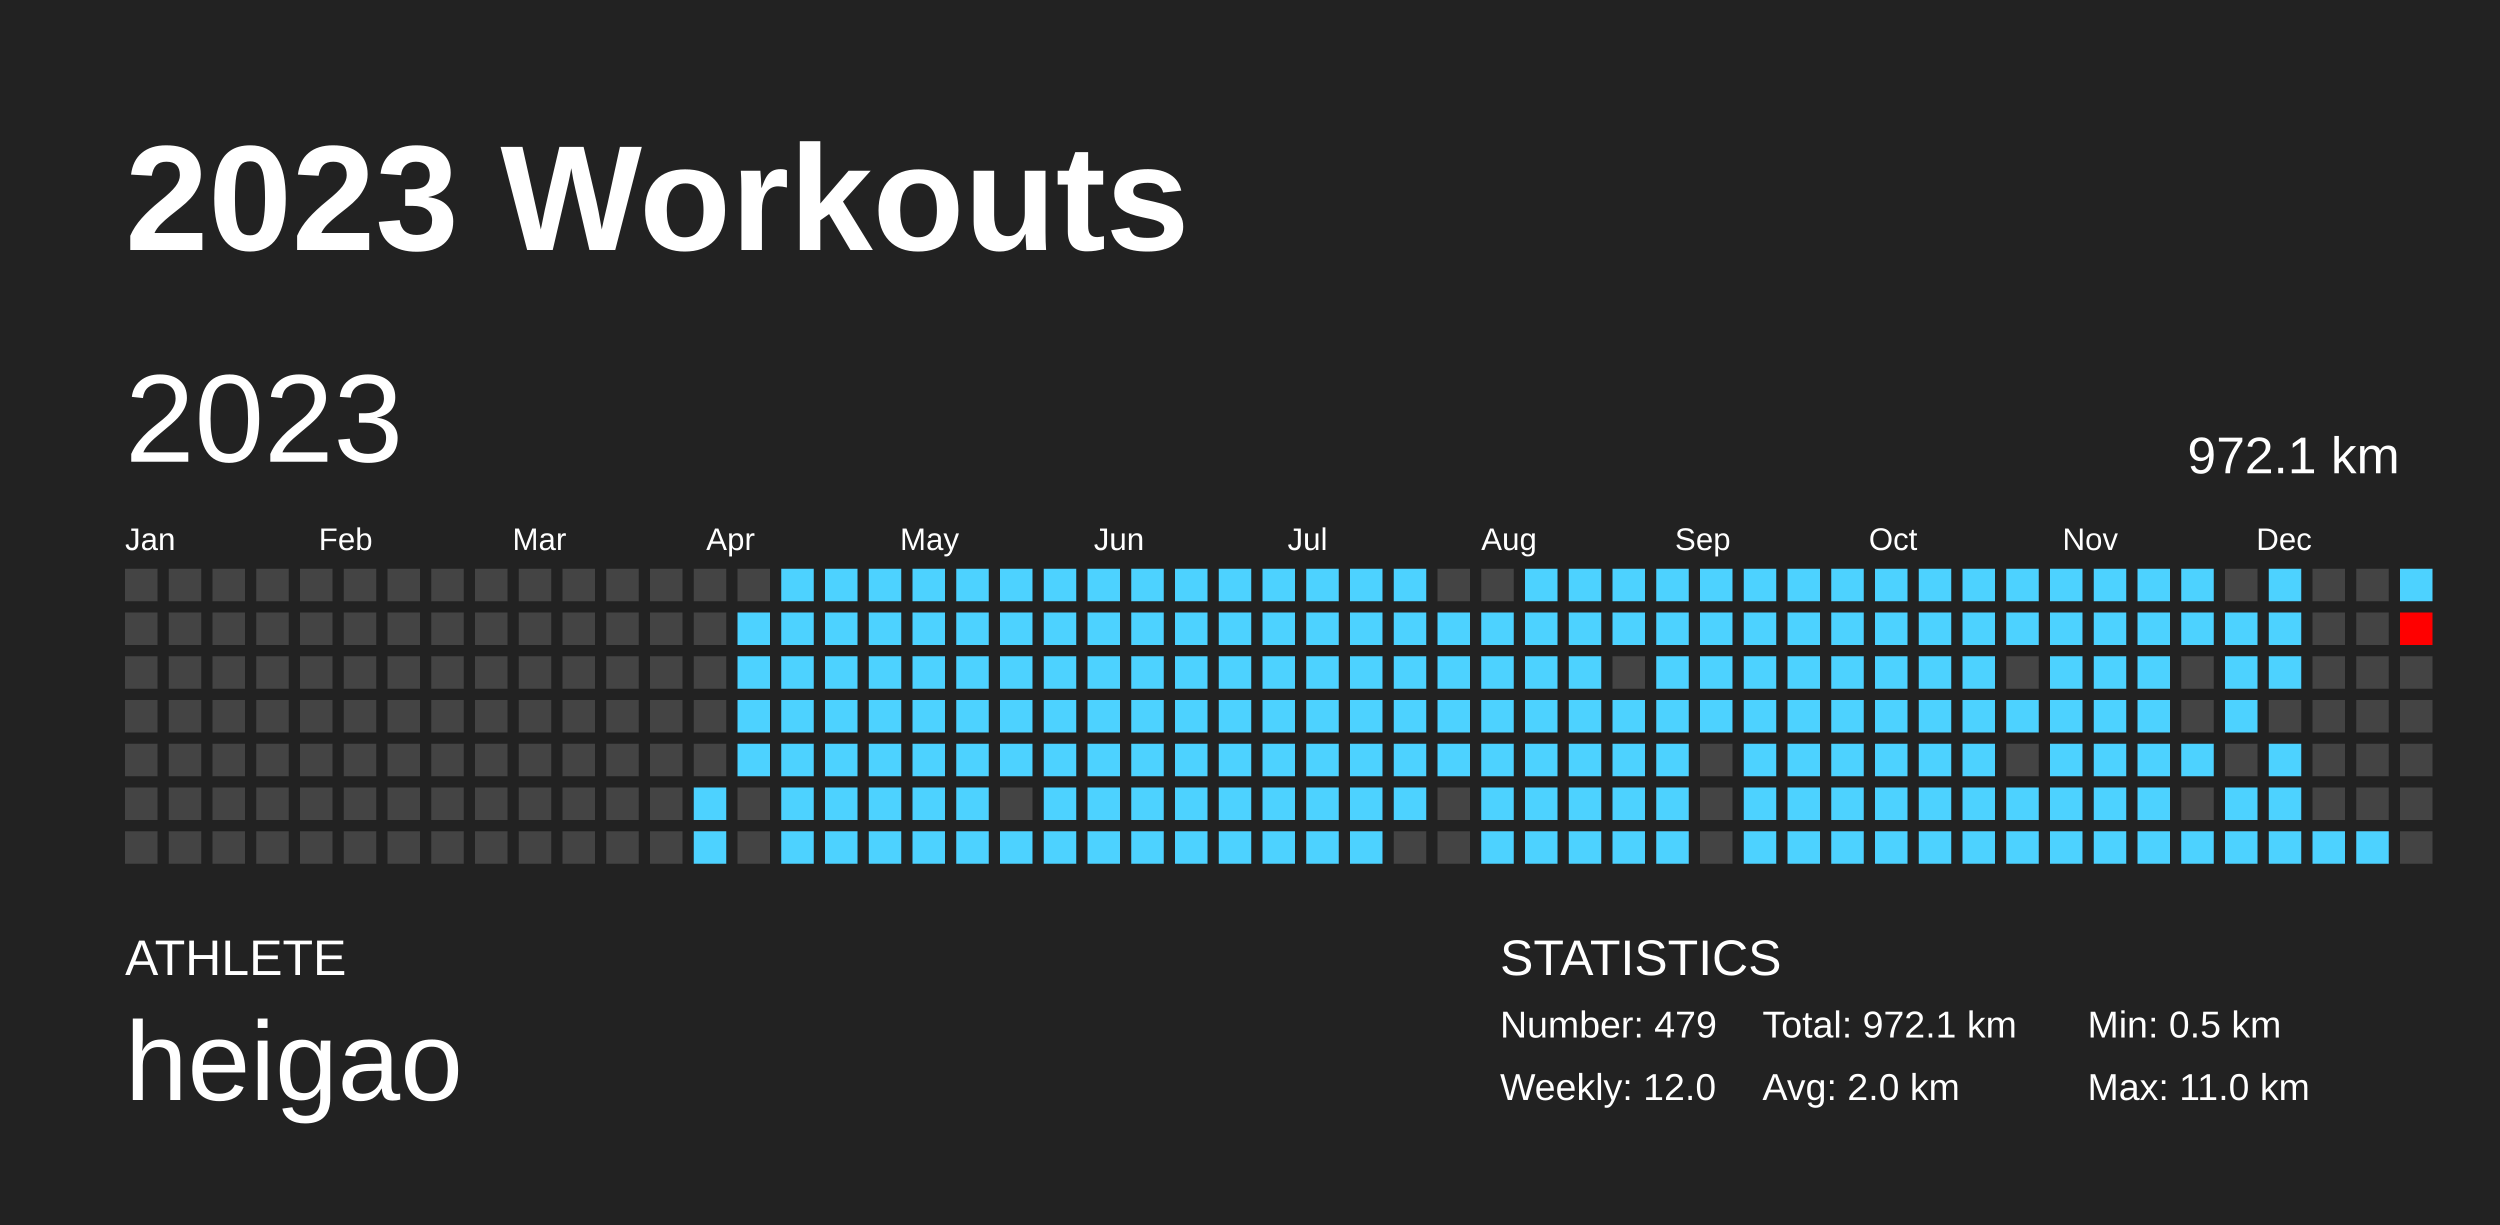
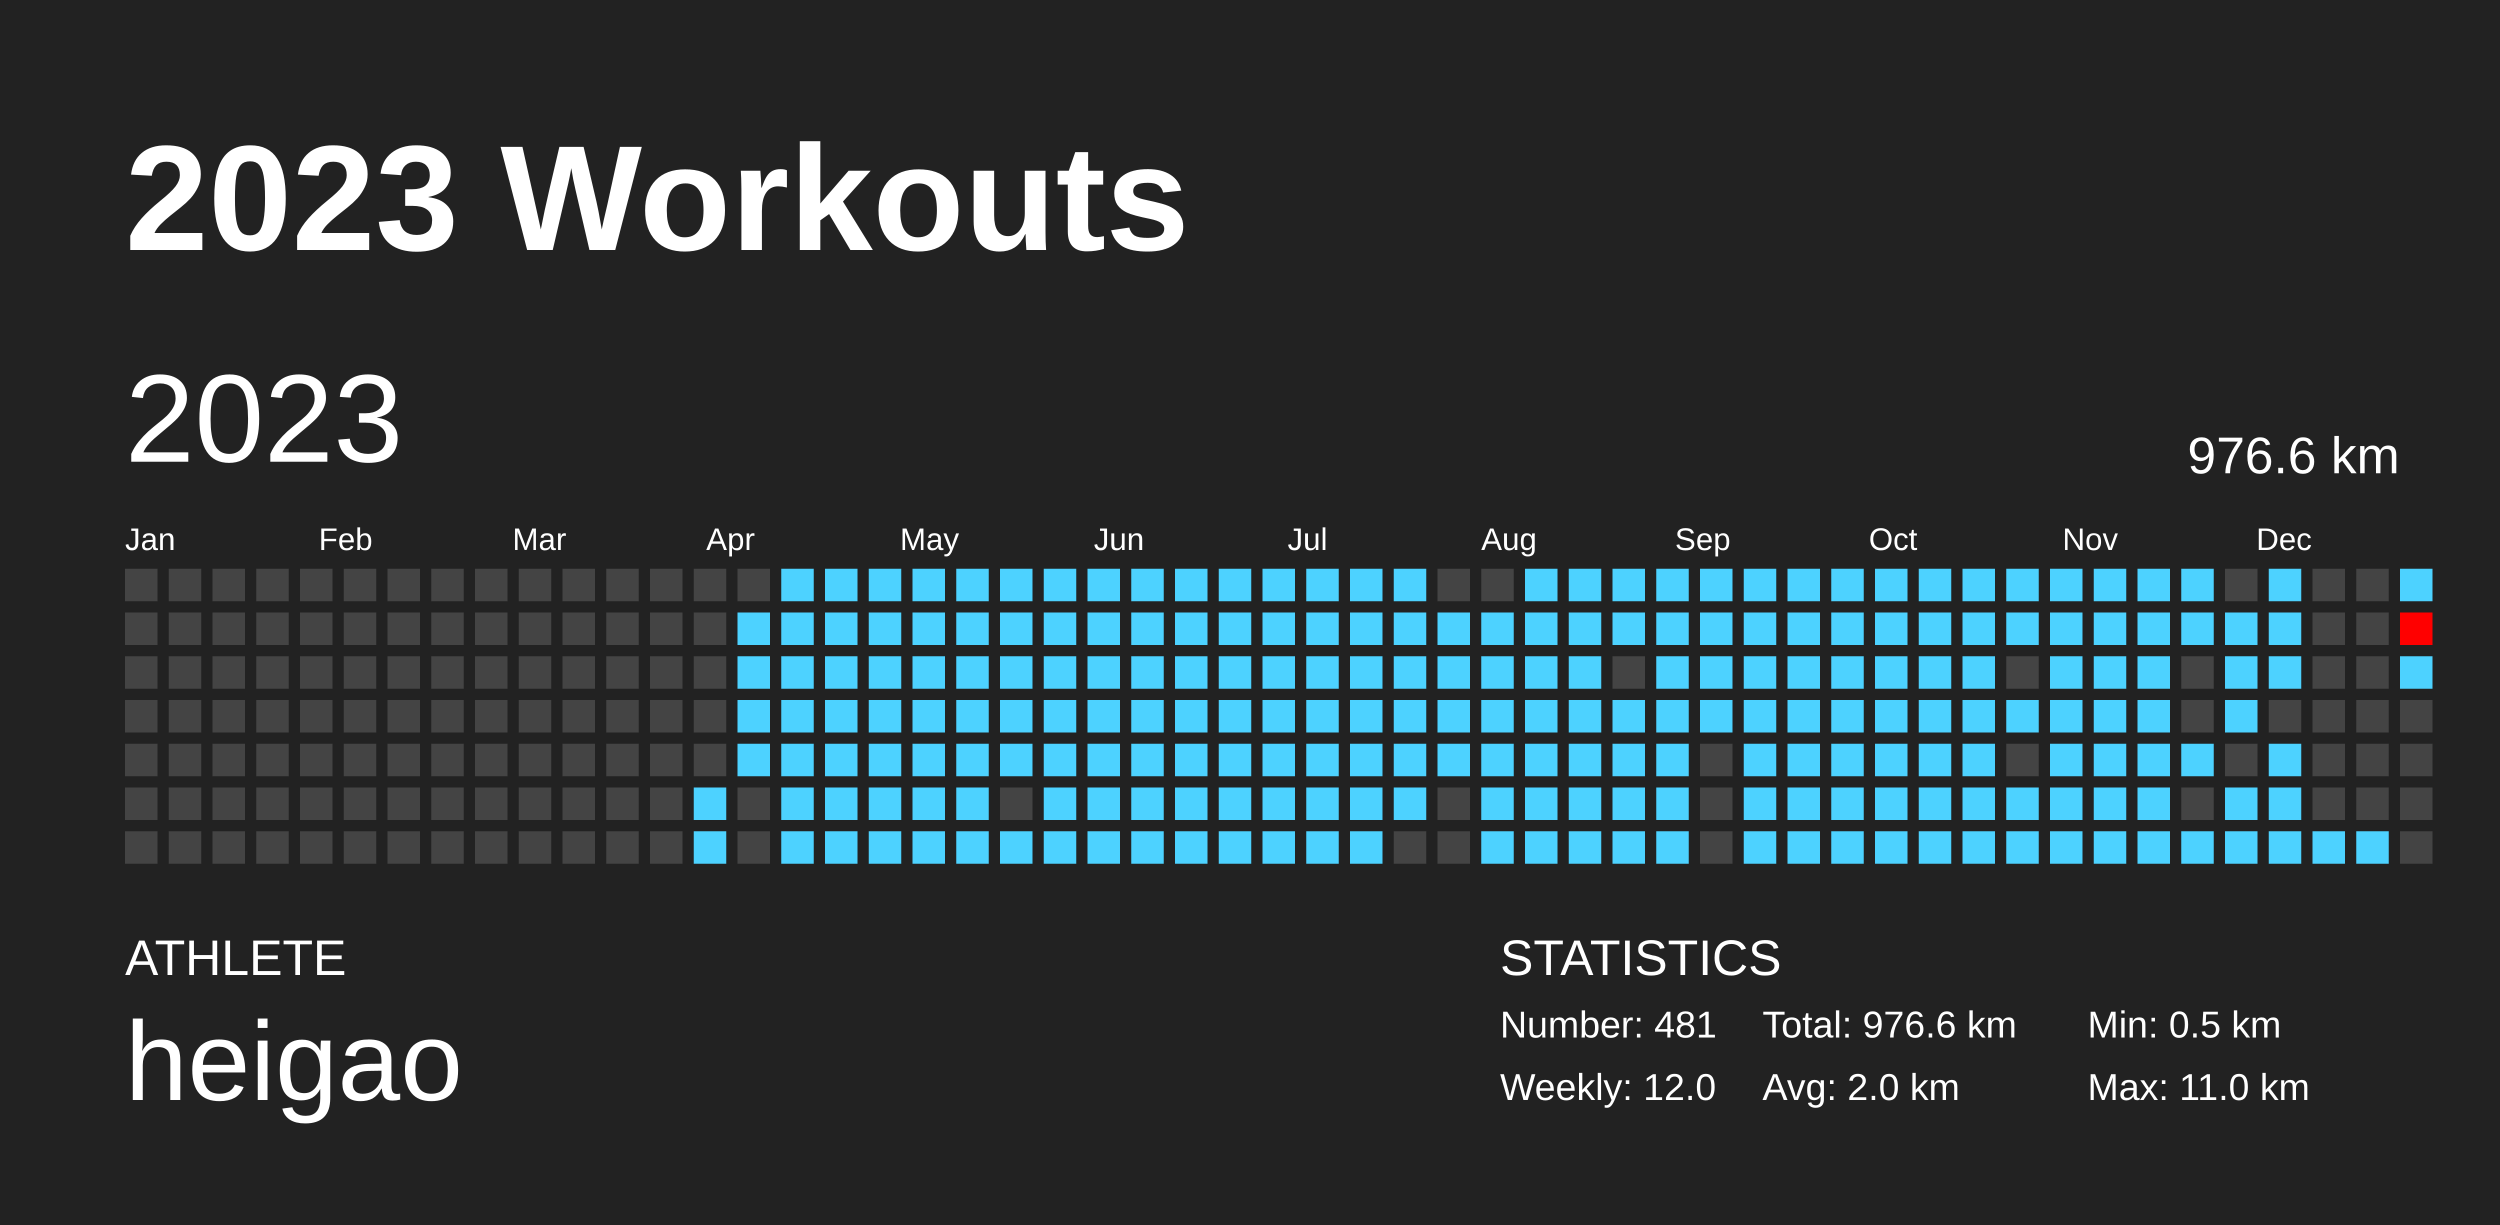
<svg xmlns="http://www.w3.org/2000/svg" baseProfile="full" height="98mm" version="1.1" viewBox="0,0,200,98" width="200mm">
  <defs />
  <rect fill="#222222" height="98" width="200" x="0" y="0" />
  <text fill="#FFFFFF" style="font-size:12px; font-family:Arial; font-weight:bold;" x="10" y="20">2023 Workouts</text>
  <text fill="#FFFFFF" style="font-size:4px; font-family:Arial" x="10" y="78">ATHLETE</text>
  <text fill="#FFFFFF" style="font-size:9px; font-family:Arial" x="10" y="88">heigao</text>
  <text fill="#FFFFFF" style="font-size:4px; font-family:Arial" x="120" y="78">STATISTICS</text>
-   <text fill="#FFFFFF" style="font-size:3px; font-family:Arial" x="120" y="83">Number: 479</text>
+   <text fill="#FFFFFF" style="font-size:3px; font-family:Arial" x="120" y="83">Number: 481</text>
  <text fill="#FFFFFF" style="font-size:3px; font-family:Arial" x="120" y="88">Weekly: 12.0</text>
-   <text fill="#FFFFFF" style="font-size:3px; font-family:Arial" x="141" y="83">Total: 972.1 km</text>
+   <text fill="#FFFFFF" style="font-size:3px; font-family:Arial" x="141" y="83">Total: 976.6 km</text>
  <text fill="#FFFFFF" style="font-size:3px; font-family:Arial" x="141" y="88">Avg: 2.0 km</text>
  <text fill="#FFFFFF" style="font-size:3px; font-family:Arial" x="167" y="83">Min: 0.5 km</text>
  <text fill="#FFFFFF" style="font-size:3px; font-family:Arial" x="167" y="88">Max: 11.0 km</text>
  <text dominant-baseline="hanging" fill="#FFFFFF" style="font-size:10.0px; font-family:Arial;" x="10" y="30">2023</text>
-   <text dominant-baseline="hanging" fill="#FFFFFF" style="font-size:4.125px; font-family:Arial;" x="175" y="35">972.1 km</text>
+   <text dominant-baseline="hanging" fill="#FFFFFF" style="font-size:4.125px; font-family:Arial;" x="175" y="35">976.6 km</text>
  <text fill="#FFFFFF" style="font-size:2.5px; font-family:Arial" x="10.0" y="44">Jan</text>
  <text fill="#FFFFFF" style="font-size:2.5px; font-family:Arial" x="25.5" y="44">Feb</text>
  <text fill="#FFFFFF" style="font-size:2.5px; font-family:Arial" x="41.0" y="44">Mar</text>
  <text fill="#FFFFFF" style="font-size:2.5px; font-family:Arial" x="56.5" y="44">Apr</text>
  <text fill="#FFFFFF" style="font-size:2.5px; font-family:Arial" x="72.0" y="44">May</text>
  <text fill="#FFFFFF" style="font-size:2.5px; font-family:Arial" x="87.5" y="44">Jun</text>
  <text fill="#FFFFFF" style="font-size:2.5px; font-family:Arial" x="103.0" y="44">Jul</text>
  <text fill="#FFFFFF" style="font-size:2.5px; font-family:Arial" x="118.5" y="44">Aug</text>
  <text fill="#FFFFFF" style="font-size:2.5px; font-family:Arial" x="134.0" y="44">Sep</text>
  <text fill="#FFFFFF" style="font-size:2.5px; font-family:Arial" x="149.5" y="44">Oct</text>
  <text fill="#FFFFFF" style="font-size:2.5px; font-family:Arial" x="165.0" y="44">Nov</text>
  <text fill="#FFFFFF" style="font-size:2.5px; font-family:Arial" x="180.5" y="44">Dec</text>
  <rect fill="#444444" height="2.6" width="2.6" x="10.0" y="45.5" />
  <rect fill="#444444" height="2.6" width="2.6" x="10.0" y="49.0" />
  <rect fill="#444444" height="2.6" width="2.6" x="10.0" y="52.5" />
  <rect fill="#444444" height="2.6" width="2.6" x="10.0" y="56.0" />
  <rect fill="#444444" height="2.6" width="2.6" x="10.0" y="59.5" />
  <rect fill="#444444" height="2.6" width="2.6" x="10.0" y="63.0" />
  <rect fill="#444444" height="2.6" width="2.6" x="10.0" y="66.5" />
  <rect fill="#444444" height="2.6" width="2.6" x="13.5" y="45.5" />
  <rect fill="#444444" height="2.6" width="2.6" x="13.5" y="49.0" />
  <rect fill="#444444" height="2.6" width="2.6" x="13.5" y="52.5" />
  <rect fill="#444444" height="2.6" width="2.6" x="13.5" y="56.0" />
  <rect fill="#444444" height="2.6" width="2.6" x="13.5" y="59.5" />
  <rect fill="#444444" height="2.6" width="2.6" x="13.5" y="63.0" />
  <rect fill="#444444" height="2.6" width="2.6" x="13.5" y="66.5" />
  <rect fill="#444444" height="2.6" width="2.6" x="17.0" y="45.5" />
  <rect fill="#444444" height="2.6" width="2.6" x="17.0" y="49.0" />
  <rect fill="#444444" height="2.6" width="2.6" x="17.0" y="52.5" />
  <rect fill="#444444" height="2.6" width="2.6" x="17.0" y="56.0" />
  <rect fill="#444444" height="2.6" width="2.6" x="17.0" y="59.5" />
  <rect fill="#444444" height="2.6" width="2.6" x="17.0" y="63.0" />
  <rect fill="#444444" height="2.6" width="2.6" x="17.0" y="66.5" />
  <rect fill="#444444" height="2.6" width="2.6" x="20.5" y="45.5" />
  <rect fill="#444444" height="2.6" width="2.6" x="20.5" y="49.0" />
  <rect fill="#444444" height="2.6" width="2.6" x="20.5" y="52.5" />
  <rect fill="#444444" height="2.6" width="2.6" x="20.5" y="56.0" />
  <rect fill="#444444" height="2.6" width="2.6" x="20.5" y="59.5" />
  <rect fill="#444444" height="2.6" width="2.6" x="20.5" y="63.0" />
  <rect fill="#444444" height="2.6" width="2.6" x="20.5" y="66.5" />
  <rect fill="#444444" height="2.6" width="2.6" x="24.0" y="45.5" />
  <rect fill="#444444" height="2.6" width="2.6" x="24.0" y="49.0" />
  <rect fill="#444444" height="2.6" width="2.6" x="24.0" y="52.5" />
  <rect fill="#444444" height="2.6" width="2.6" x="24.0" y="56.0" />
  <rect fill="#444444" height="2.6" width="2.6" x="24.0" y="59.5" />
  <rect fill="#444444" height="2.6" width="2.6" x="24.0" y="63.0" />
  <rect fill="#444444" height="2.6" width="2.6" x="24.0" y="66.5" />
  <rect fill="#444444" height="2.6" width="2.6" x="27.5" y="45.5" />
  <rect fill="#444444" height="2.6" width="2.6" x="27.5" y="49.0" />
  <rect fill="#444444" height="2.6" width="2.6" x="27.5" y="52.5" />
  <rect fill="#444444" height="2.6" width="2.6" x="27.5" y="56.0" />
  <rect fill="#444444" height="2.6" width="2.6" x="27.5" y="59.5" />
  <rect fill="#444444" height="2.6" width="2.6" x="27.5" y="63.0" />
  <rect fill="#444444" height="2.6" width="2.6" x="27.5" y="66.5" />
  <rect fill="#444444" height="2.6" width="2.6" x="31.0" y="45.5" />
  <rect fill="#444444" height="2.6" width="2.6" x="31.0" y="49.0" />
  <rect fill="#444444" height="2.6" width="2.6" x="31.0" y="52.5" />
  <rect fill="#444444" height="2.6" width="2.6" x="31.0" y="56.0" />
  <rect fill="#444444" height="2.6" width="2.6" x="31.0" y="59.5" />
  <rect fill="#444444" height="2.6" width="2.6" x="31.0" y="63.0" />
  <rect fill="#444444" height="2.6" width="2.6" x="31.0" y="66.5" />
  <rect fill="#444444" height="2.6" width="2.6" x="34.5" y="45.5" />
  <rect fill="#444444" height="2.6" width="2.6" x="34.5" y="49.0" />
  <rect fill="#444444" height="2.6" width="2.6" x="34.5" y="52.5" />
  <rect fill="#444444" height="2.6" width="2.6" x="34.5" y="56.0" />
  <rect fill="#444444" height="2.6" width="2.6" x="34.5" y="59.5" />
  <rect fill="#444444" height="2.6" width="2.6" x="34.5" y="63.0" />
  <rect fill="#444444" height="2.6" width="2.6" x="34.5" y="66.5" />
  <rect fill="#444444" height="2.6" width="2.6" x="38.0" y="45.5" />
  <rect fill="#444444" height="2.6" width="2.6" x="38.0" y="49.0" />
  <rect fill="#444444" height="2.6" width="2.6" x="38.0" y="52.5" />
  <rect fill="#444444" height="2.6" width="2.6" x="38.0" y="56.0" />
  <rect fill="#444444" height="2.6" width="2.6" x="38.0" y="59.5" />
  <rect fill="#444444" height="2.6" width="2.6" x="38.0" y="63.0" />
  <rect fill="#444444" height="2.6" width="2.6" x="38.0" y="66.5" />
  <rect fill="#444444" height="2.6" width="2.6" x="41.5" y="45.5" />
  <rect fill="#444444" height="2.6" width="2.6" x="41.5" y="49.0" />
  <rect fill="#444444" height="2.6" width="2.6" x="41.5" y="52.5" />
  <rect fill="#444444" height="2.6" width="2.6" x="41.5" y="56.0" />
  <rect fill="#444444" height="2.6" width="2.6" x="41.5" y="59.5" />
  <rect fill="#444444" height="2.6" width="2.6" x="41.5" y="63.0" />
  <rect fill="#444444" height="2.6" width="2.6" x="41.5" y="66.5" />
  <rect fill="#444444" height="2.6" width="2.6" x="45.0" y="45.5" />
  <rect fill="#444444" height="2.6" width="2.6" x="45.0" y="49.0" />
  <rect fill="#444444" height="2.6" width="2.6" x="45.0" y="52.5" />
  <rect fill="#444444" height="2.6" width="2.6" x="45.0" y="56.0" />
  <rect fill="#444444" height="2.6" width="2.6" x="45.0" y="59.5" />
  <rect fill="#444444" height="2.6" width="2.6" x="45.0" y="63.0" />
  <rect fill="#444444" height="2.6" width="2.6" x="45.0" y="66.5" />
  <rect fill="#444444" height="2.6" width="2.6" x="48.5" y="45.5" />
  <rect fill="#444444" height="2.6" width="2.6" x="48.5" y="49.0" />
  <rect fill="#444444" height="2.6" width="2.6" x="48.5" y="52.5" />
  <rect fill="#444444" height="2.6" width="2.6" x="48.5" y="56.0" />
  <rect fill="#444444" height="2.6" width="2.6" x="48.5" y="59.5" />
  <rect fill="#444444" height="2.6" width="2.6" x="48.5" y="63.0" />
  <rect fill="#444444" height="2.6" width="2.6" x="48.5" y="66.5" />
  <rect fill="#444444" height="2.6" width="2.6" x="52.0" y="45.5" />
  <rect fill="#444444" height="2.6" width="2.6" x="52.0" y="49.0" />
  <rect fill="#444444" height="2.6" width="2.6" x="52.0" y="52.5" />
  <rect fill="#444444" height="2.6" width="2.6" x="52.0" y="56.0" />
  <rect fill="#444444" height="2.6" width="2.6" x="52.0" y="59.5" />
  <rect fill="#444444" height="2.6" width="2.6" x="52.0" y="63.0" />
  <rect fill="#444444" height="2.6" width="2.6" x="52.0" y="66.5" />
  <rect fill="#444444" height="2.6" width="2.6" x="55.5" y="45.5" />
  <rect fill="#444444" height="2.6" width="2.6" x="55.5" y="49.0" />
  <rect fill="#444444" height="2.6" width="2.6" x="55.5" y="52.5" />
  <rect fill="#444444" height="2.6" width="2.6" x="55.5" y="56.0" />
  <rect fill="#444444" height="2.6" width="2.6" x="55.5" y="59.5" />
  <rect fill="#4dd2ff" height="2.6" width="2.6" x="55.5" y="63.0" />
  <rect fill="#4dd2ff" height="2.6" width="2.6" x="55.5" y="66.5" />
  <rect fill="#444444" height="2.6" width="2.6" x="59.0" y="45.5" />
  <rect fill="#4dd2ff" height="2.6" width="2.6" x="59.0" y="49.0" />
  <rect fill="#4dd2ff" height="2.6" width="2.6" x="59.0" y="52.5" />
  <rect fill="#4dd2ff" height="2.6" width="2.6" x="59.0" y="56.0" />
  <rect fill="#4dd2ff" height="2.6" width="2.6" x="59.0" y="59.5" />
  <rect fill="#444444" height="2.6" width="2.6" x="59.0" y="63.0" />
  <rect fill="#444444" height="2.6" width="2.6" x="59.0" y="66.5" />
  <rect fill="#4dd2ff" height="2.6" width="2.6" x="62.5" y="45.5" />
  <rect fill="#4dd2ff" height="2.6" width="2.6" x="62.5" y="49.0" />
  <rect fill="#4dd2ff" height="2.6" width="2.6" x="62.5" y="52.5" />
  <rect fill="#4dd2ff" height="2.6" width="2.6" x="62.5" y="56.0" />
  <rect fill="#4dd2ff" height="2.6" width="2.6" x="62.5" y="59.5" />
  <rect fill="#4dd2ff" height="2.6" width="2.6" x="62.5" y="63.0" />
  <rect fill="#4dd2ff" height="2.6" width="2.6" x="62.5" y="66.5" />
  <rect fill="#4dd2ff" height="2.6" width="2.6" x="66.0" y="45.5" />
  <rect fill="#4dd2ff" height="2.6" width="2.6" x="66.0" y="49.0" />
  <rect fill="#4dd2ff" height="2.6" width="2.6" x="66.0" y="52.5" />
  <rect fill="#4dd2ff" height="2.6" width="2.6" x="66.0" y="56.0" />
  <rect fill="#4dd2ff" height="2.6" width="2.6" x="66.0" y="59.5" />
  <rect fill="#4dd2ff" height="2.6" width="2.6" x="66.0" y="63.0" />
  <rect fill="#4dd2ff" height="2.6" width="2.6" x="66.0" y="66.5" />
  <rect fill="#4dd2ff" height="2.6" width="2.6" x="69.5" y="45.5" />
  <rect fill="#4dd2ff" height="2.6" width="2.6" x="69.5" y="49.0" />
  <rect fill="#4dd2ff" height="2.6" width="2.6" x="69.5" y="52.5" />
  <rect fill="#4dd2ff" height="2.6" width="2.6" x="69.5" y="56.0" />
  <rect fill="#4dd2ff" height="2.6" width="2.6" x="69.5" y="59.5" />
  <rect fill="#4dd2ff" height="2.6" width="2.6" x="69.5" y="63.0" />
  <rect fill="#4dd2ff" height="2.6" width="2.6" x="69.5" y="66.5" />
  <rect fill="#4dd2ff" height="2.6" width="2.6" x="73.0" y="45.5" />
  <rect fill="#4dd2ff" height="2.6" width="2.6" x="73.0" y="49.0" />
  <rect fill="#4dd2ff" height="2.6" width="2.6" x="73.0" y="52.5" />
  <rect fill="#4dd2ff" height="2.6" width="2.6" x="73.0" y="56.0" />
  <rect fill="#4dd2ff" height="2.6" width="2.6" x="73.0" y="59.5" />
  <rect fill="#4dd2ff" height="2.6" width="2.6" x="73.0" y="63.0" />
  <rect fill="#4dd2ff" height="2.6" width="2.6" x="73.0" y="66.5" />
  <rect fill="#4dd2ff" height="2.6" width="2.6" x="76.5" y="45.5" />
  <rect fill="#4dd2ff" height="2.6" width="2.6" x="76.5" y="49.0" />
  <rect fill="#4dd2ff" height="2.6" width="2.6" x="76.5" y="52.5" />
  <rect fill="#4dd2ff" height="2.6" width="2.6" x="76.5" y="56.0" />
  <rect fill="#4dd2ff" height="2.6" width="2.6" x="76.5" y="59.5" />
  <rect fill="#4dd2ff" height="2.6" width="2.6" x="76.5" y="63.0" />
  <rect fill="#4dd2ff" height="2.6" width="2.6" x="76.5" y="66.5" />
  <rect fill="#4dd2ff" height="2.6" width="2.6" x="80.0" y="45.5" />
  <rect fill="#4dd2ff" height="2.6" width="2.6" x="80.0" y="49.0" />
  <rect fill="#4dd2ff" height="2.6" width="2.6" x="80.0" y="52.5" />
  <rect fill="#4dd2ff" height="2.6" width="2.6" x="80.0" y="56.0" />
  <rect fill="#4dd2ff" height="2.6" width="2.6" x="80.0" y="59.5" />
  <rect fill="#444444" height="2.6" width="2.6" x="80.0" y="63.0" />
  <rect fill="#4dd2ff" height="2.6" width="2.6" x="80.0" y="66.5" />
  <rect fill="#4dd2ff" height="2.6" width="2.6" x="83.5" y="45.5" />
  <rect fill="#4dd2ff" height="2.6" width="2.6" x="83.5" y="49.0" />
  <rect fill="#4dd2ff" height="2.6" width="2.6" x="83.5" y="52.5" />
  <rect fill="#4dd2ff" height="2.6" width="2.6" x="83.5" y="56.0" />
  <rect fill="#4dd2ff" height="2.6" width="2.6" x="83.5" y="59.5" />
  <rect fill="#4dd2ff" height="2.6" width="2.6" x="83.5" y="63.0" />
  <rect fill="#4dd2ff" height="2.6" width="2.6" x="83.5" y="66.5" />
  <rect fill="#4dd2ff" height="2.6" width="2.6" x="87.0" y="45.5" />
  <rect fill="#4dd2ff" height="2.6" width="2.6" x="87.0" y="49.0" />
  <rect fill="#4dd2ff" height="2.6" width="2.6" x="87.0" y="52.5" />
  <rect fill="#4dd2ff" height="2.6" width="2.6" x="87.0" y="56.0" />
  <rect fill="#4dd2ff" height="2.6" width="2.6" x="87.0" y="59.5" />
  <rect fill="#4dd2ff" height="2.6" width="2.6" x="87.0" y="63.0" />
  <rect fill="#4dd2ff" height="2.6" width="2.6" x="87.0" y="66.5" />
  <rect fill="#4dd2ff" height="2.6" width="2.6" x="90.5" y="45.5" />
  <rect fill="#4dd2ff" height="2.6" width="2.6" x="90.5" y="49.0" />
  <rect fill="#4dd2ff" height="2.6" width="2.6" x="90.5" y="52.5" />
  <rect fill="#4dd2ff" height="2.6" width="2.6" x="90.5" y="56.0" />
  <rect fill="#4dd2ff" height="2.6" width="2.6" x="90.5" y="59.5" />
  <rect fill="#4dd2ff" height="2.6" width="2.6" x="90.5" y="63.0" />
  <rect fill="#4dd2ff" height="2.6" width="2.6" x="90.5" y="66.5" />
  <rect fill="#4dd2ff" height="2.6" width="2.6" x="94.0" y="45.5" />
  <rect fill="#4dd2ff" height="2.6" width="2.6" x="94.0" y="49.0" />
  <rect fill="#4dd2ff" height="2.6" width="2.6" x="94.0" y="52.5" />
  <rect fill="#4dd2ff" height="2.6" width="2.6" x="94.0" y="56.0" />
  <rect fill="#4dd2ff" height="2.6" width="2.6" x="94.0" y="59.5" />
  <rect fill="#4dd2ff" height="2.6" width="2.6" x="94.0" y="63.0" />
  <rect fill="#4dd2ff" height="2.6" width="2.6" x="94.0" y="66.5" />
  <rect fill="#4dd2ff" height="2.6" width="2.6" x="97.5" y="45.5" />
  <rect fill="#4dd2ff" height="2.6" width="2.6" x="97.5" y="49.0" />
  <rect fill="#4dd2ff" height="2.6" width="2.6" x="97.5" y="52.5" />
  <rect fill="#4dd2ff" height="2.6" width="2.6" x="97.5" y="56.0" />
  <rect fill="#4dd2ff" height="2.6" width="2.6" x="97.5" y="59.5" />
  <rect fill="#4dd2ff" height="2.6" width="2.6" x="97.5" y="63.0" />
  <rect fill="#4dd2ff" height="2.6" width="2.6" x="97.5" y="66.5" />
  <rect fill="#4dd2ff" height="2.6" width="2.6" x="101.0" y="45.5" />
  <rect fill="#4dd2ff" height="2.6" width="2.6" x="101.0" y="49.0" />
  <rect fill="#4dd2ff" height="2.6" width="2.6" x="101.0" y="52.5" />
  <rect fill="#4dd2ff" height="2.6" width="2.6" x="101.0" y="56.0" />
  <rect fill="#4dd2ff" height="2.6" width="2.6" x="101.0" y="59.5" />
  <rect fill="#4dd2ff" height="2.6" width="2.6" x="101.0" y="63.0" />
  <rect fill="#4dd2ff" height="2.6" width="2.6" x="101.0" y="66.5" />
  <rect fill="#4dd2ff" height="2.6" width="2.6" x="104.5" y="45.5" />
  <rect fill="#4dd2ff" height="2.6" width="2.6" x="104.5" y="49.0" />
  <rect fill="#4dd2ff" height="2.6" width="2.6" x="104.5" y="52.5" />
  <rect fill="#4dd2ff" height="2.6" width="2.6" x="104.5" y="56.0" />
  <rect fill="#4dd2ff" height="2.6" width="2.6" x="104.5" y="59.5" />
  <rect fill="#4dd2ff" height="2.6" width="2.6" x="104.5" y="63.0" />
  <rect fill="#4dd2ff" height="2.6" width="2.6" x="104.5" y="66.5" />
  <rect fill="#4dd2ff" height="2.6" width="2.6" x="108.0" y="45.5" />
  <rect fill="#4dd2ff" height="2.6" width="2.6" x="108.0" y="49.0" />
  <rect fill="#4dd2ff" height="2.6" width="2.6" x="108.0" y="52.5" />
  <rect fill="#4dd2ff" height="2.6" width="2.6" x="108.0" y="56.0" />
  <rect fill="#4dd2ff" height="2.6" width="2.6" x="108.0" y="59.5" />
  <rect fill="#4dd2ff" height="2.6" width="2.6" x="108.0" y="63.0" />
  <rect fill="#4dd2ff" height="2.6" width="2.6" x="108.0" y="66.5" />
  <rect fill="#4dd2ff" height="2.6" width="2.6" x="111.5" y="45.5" />
  <rect fill="#4dd2ff" height="2.6" width="2.6" x="111.5" y="49.0" />
  <rect fill="#4dd2ff" height="2.6" width="2.6" x="111.5" y="52.5" />
  <rect fill="#4dd2ff" height="2.6" width="2.6" x="111.5" y="56.0" />
  <rect fill="#4dd2ff" height="2.6" width="2.6" x="111.5" y="59.5" />
  <rect fill="#4dd2ff" height="2.6" width="2.6" x="111.5" y="63.0" />
  <rect fill="#444444" height="2.6" width="2.6" x="111.5" y="66.5" />
  <rect fill="#444444" height="2.6" width="2.6" x="115.0" y="45.5" />
  <rect fill="#4dd2ff" height="2.6" width="2.6" x="115.0" y="49.0" />
  <rect fill="#4dd2ff" height="2.6" width="2.6" x="115.0" y="52.5" />
  <rect fill="#4dd2ff" height="2.6" width="2.6" x="115.0" y="56.0" />
  <rect fill="#4dd2ff" height="2.6" width="2.6" x="115.0" y="59.5" />
  <rect fill="#444444" height="2.6" width="2.6" x="115.0" y="63.0" />
  <rect fill="#444444" height="2.6" width="2.6" x="115.0" y="66.5" />
  <rect fill="#444444" height="2.6" width="2.6" x="118.5" y="45.5" />
  <rect fill="#4dd2ff" height="2.6" width="2.6" x="118.5" y="49.0" />
  <rect fill="#4dd2ff" height="2.6" width="2.6" x="118.5" y="52.5" />
  <rect fill="#4dd2ff" height="2.6" width="2.6" x="118.5" y="56.0" />
  <rect fill="#4dd2ff" height="2.6" width="2.6" x="118.5" y="59.5" />
  <rect fill="#4dd2ff" height="2.6" width="2.6" x="118.5" y="63.0" />
  <rect fill="#4dd2ff" height="2.6" width="2.6" x="118.5" y="66.5" />
  <rect fill="#4dd2ff" height="2.6" width="2.6" x="122.0" y="45.5" />
  <rect fill="#4dd2ff" height="2.6" width="2.6" x="122.0" y="49.0" />
  <rect fill="#4dd2ff" height="2.6" width="2.6" x="122.0" y="52.5" />
  <rect fill="#4dd2ff" height="2.6" width="2.6" x="122.0" y="56.0" />
  <rect fill="#4dd2ff" height="2.6" width="2.6" x="122.0" y="59.5" />
  <rect fill="#4dd2ff" height="2.6" width="2.6" x="122.0" y="63.0" />
  <rect fill="#4dd2ff" height="2.6" width="2.6" x="122.0" y="66.5" />
  <rect fill="#4dd2ff" height="2.6" width="2.6" x="125.5" y="45.5" />
  <rect fill="#4dd2ff" height="2.6" width="2.6" x="125.5" y="49.0" />
  <rect fill="#4dd2ff" height="2.6" width="2.6" x="125.5" y="52.5" />
  <rect fill="#4dd2ff" height="2.6" width="2.6" x="125.5" y="56.0" />
  <rect fill="#4dd2ff" height="2.6" width="2.6" x="125.5" y="59.5" />
  <rect fill="#4dd2ff" height="2.6" width="2.6" x="125.5" y="63.0" />
  <rect fill="#4dd2ff" height="2.6" width="2.6" x="125.5" y="66.5" />
  <rect fill="#4dd2ff" height="2.6" width="2.6" x="129.0" y="45.5" />
  <rect fill="#4dd2ff" height="2.6" width="2.6" x="129.0" y="49.0" />
  <rect fill="#444444" height="2.6" width="2.6" x="129.0" y="52.5" />
  <rect fill="#4dd2ff" height="2.6" width="2.6" x="129.0" y="56.0" />
  <rect fill="#4dd2ff" height="2.6" width="2.6" x="129.0" y="59.5" />
  <rect fill="#4dd2ff" height="2.6" width="2.6" x="129.0" y="63.0" />
  <rect fill="#4dd2ff" height="2.6" width="2.6" x="129.0" y="66.5" />
  <rect fill="#4dd2ff" height="2.6" width="2.6" x="132.5" y="45.5" />
  <rect fill="#4dd2ff" height="2.6" width="2.6" x="132.5" y="49.0" />
  <rect fill="#4dd2ff" height="2.6" width="2.6" x="132.5" y="52.5" />
  <rect fill="#4dd2ff" height="2.6" width="2.6" x="132.5" y="56.0" />
  <rect fill="#4dd2ff" height="2.6" width="2.6" x="132.5" y="59.5" />
  <rect fill="#4dd2ff" height="2.6" width="2.6" x="132.5" y="63.0" />
  <rect fill="#4dd2ff" height="2.6" width="2.6" x="132.5" y="66.5" />
  <rect fill="#4dd2ff" height="2.6" width="2.6" x="136.0" y="45.5" />
  <rect fill="#4dd2ff" height="2.6" width="2.6" x="136.0" y="49.0" />
  <rect fill="#4dd2ff" height="2.6" width="2.6" x="136.0" y="52.5" />
  <rect fill="#4dd2ff" height="2.6" width="2.6" x="136.0" y="56.0" />
  <rect fill="#444444" height="2.6" width="2.6" x="136.0" y="59.5" />
  <rect fill="#444444" height="2.6" width="2.6" x="136.0" y="63.0" />
  <rect fill="#444444" height="2.6" width="2.6" x="136.0" y="66.5" />
  <rect fill="#4dd2ff" height="2.6" width="2.6" x="139.5" y="45.5" />
  <rect fill="#4dd2ff" height="2.6" width="2.6" x="139.5" y="49.0" />
  <rect fill="#4dd2ff" height="2.6" width="2.6" x="139.5" y="52.5" />
  <rect fill="#4dd2ff" height="2.6" width="2.6" x="139.5" y="56.0" />
  <rect fill="#4dd2ff" height="2.6" width="2.6" x="139.5" y="59.5" />
  <rect fill="#4dd2ff" height="2.6" width="2.6" x="139.5" y="63.0" />
  <rect fill="#4dd2ff" height="2.6" width="2.6" x="139.5" y="66.5" />
  <rect fill="#4dd2ff" height="2.6" width="2.6" x="143.0" y="45.5" />
  <rect fill="#4dd2ff" height="2.6" width="2.6" x="143.0" y="49.0" />
  <rect fill="#4dd2ff" height="2.6" width="2.6" x="143.0" y="52.5" />
  <rect fill="#4dd2ff" height="2.6" width="2.6" x="143.0" y="56.0" />
  <rect fill="#4dd2ff" height="2.6" width="2.6" x="143.0" y="59.5" />
  <rect fill="#4dd2ff" height="2.6" width="2.6" x="143.0" y="63.0" />
  <rect fill="#4dd2ff" height="2.6" width="2.6" x="143.0" y="66.5" />
  <rect fill="#4dd2ff" height="2.6" width="2.6" x="146.5" y="45.5" />
  <rect fill="#4dd2ff" height="2.6" width="2.6" x="146.5" y="49.0" />
  <rect fill="#4dd2ff" height="2.6" width="2.6" x="146.5" y="52.5" />
  <rect fill="#4dd2ff" height="2.6" width="2.6" x="146.5" y="56.0" />
  <rect fill="#4dd2ff" height="2.6" width="2.6" x="146.5" y="59.5" />
  <rect fill="#4dd2ff" height="2.6" width="2.6" x="146.5" y="63.0" />
  <rect fill="#4dd2ff" height="2.6" width="2.6" x="146.5" y="66.5" />
  <rect fill="#4dd2ff" height="2.6" width="2.6" x="150.0" y="45.5" />
  <rect fill="#4dd2ff" height="2.6" width="2.6" x="150.0" y="49.0" />
  <rect fill="#4dd2ff" height="2.6" width="2.6" x="150.0" y="52.5" />
  <rect fill="#4dd2ff" height="2.6" width="2.6" x="150.0" y="56.0" />
  <rect fill="#4dd2ff" height="2.6" width="2.6" x="150.0" y="59.5" />
  <rect fill="#4dd2ff" height="2.6" width="2.6" x="150.0" y="63.0" />
  <rect fill="#4dd2ff" height="2.6" width="2.6" x="150.0" y="66.5" />
  <rect fill="#4dd2ff" height="2.6" width="2.6" x="153.5" y="45.5" />
  <rect fill="#4dd2ff" height="2.6" width="2.6" x="153.5" y="49.0" />
  <rect fill="#4dd2ff" height="2.6" width="2.6" x="153.5" y="52.5" />
  <rect fill="#4dd2ff" height="2.6" width="2.6" x="153.5" y="56.0" />
  <rect fill="#4dd2ff" height="2.6" width="2.6" x="153.5" y="59.5" />
  <rect fill="#4dd2ff" height="2.6" width="2.6" x="153.5" y="63.0" />
  <rect fill="#4dd2ff" height="2.6" width="2.6" x="153.5" y="66.5" />
  <rect fill="#4dd2ff" height="2.6" width="2.6" x="157.0" y="45.5" />
  <rect fill="#4dd2ff" height="2.6" width="2.6" x="157.0" y="49.0" />
  <rect fill="#4dd2ff" height="2.6" width="2.6" x="157.0" y="52.5" />
  <rect fill="#4dd2ff" height="2.6" width="2.6" x="157.0" y="56.0" />
  <rect fill="#4dd2ff" height="2.6" width="2.6" x="157.0" y="59.5" />
  <rect fill="#4dd2ff" height="2.6" width="2.6" x="157.0" y="63.0" />
  <rect fill="#4dd2ff" height="2.6" width="2.6" x="157.0" y="66.5" />
  <rect fill="#4dd2ff" height="2.6" width="2.6" x="160.5" y="45.5" />
  <rect fill="#4dd2ff" height="2.6" width="2.6" x="160.5" y="49.0" />
  <rect fill="#444444" height="2.6" width="2.6" x="160.5" y="52.5" />
  <rect fill="#4dd2ff" height="2.6" width="2.6" x="160.5" y="56.0" />
  <rect fill="#444444" height="2.6" width="2.6" x="160.5" y="59.5" />
  <rect fill="#4dd2ff" height="2.6" width="2.6" x="160.5" y="63.0" />
  <rect fill="#4dd2ff" height="2.6" width="2.6" x="160.5" y="66.5" />
  <rect fill="#4dd2ff" height="2.6" width="2.6" x="164.0" y="45.5" />
  <rect fill="#4dd2ff" height="2.6" width="2.6" x="164.0" y="49.0" />
  <rect fill="#4dd2ff" height="2.6" width="2.6" x="164.0" y="52.5" />
  <rect fill="#4dd2ff" height="2.6" width="2.6" x="164.0" y="56.0" />
  <rect fill="#4dd2ff" height="2.6" width="2.6" x="164.0" y="59.5" />
  <rect fill="#4dd2ff" height="2.6" width="2.6" x="164.0" y="63.0" />
  <rect fill="#4dd2ff" height="2.6" width="2.6" x="164.0" y="66.5" />
  <rect fill="#4dd2ff" height="2.6" width="2.6" x="167.5" y="45.5" />
  <rect fill="#4dd2ff" height="2.6" width="2.6" x="167.5" y="49.0" />
  <rect fill="#4dd2ff" height="2.6" width="2.6" x="167.5" y="52.5" />
  <rect fill="#4dd2ff" height="2.6" width="2.6" x="167.5" y="56.0" />
  <rect fill="#4dd2ff" height="2.6" width="2.6" x="167.5" y="59.5" />
  <rect fill="#4dd2ff" height="2.6" width="2.6" x="167.5" y="63.0" />
  <rect fill="#4dd2ff" height="2.6" width="2.6" x="167.5" y="66.5" />
  <rect fill="#4dd2ff" height="2.6" width="2.6" x="171.0" y="45.5" />
  <rect fill="#4dd2ff" height="2.6" width="2.6" x="171.0" y="49.0" />
  <rect fill="#4dd2ff" height="2.6" width="2.6" x="171.0" y="52.5" />
  <rect fill="#4dd2ff" height="2.6" width="2.6" x="171.0" y="56.0" />
  <rect fill="#4dd2ff" height="2.6" width="2.6" x="171.0" y="59.5" />
  <rect fill="#4dd2ff" height="2.6" width="2.6" x="171.0" y="63.0" />
  <rect fill="#4dd2ff" height="2.6" width="2.6" x="171.0" y="66.5" />
  <rect fill="#4dd2ff" height="2.6" width="2.6" x="174.5" y="45.5" />
  <rect fill="#4dd2ff" height="2.6" width="2.6" x="174.5" y="49.0" />
  <rect fill="#444444" height="2.6" width="2.6" x="174.5" y="52.5" />
  <rect fill="#444444" height="2.6" width="2.6" x="174.5" y="56.0" />
  <rect fill="#4dd2ff" height="2.6" width="2.6" x="174.5" y="59.5" />
  <rect fill="#444444" height="2.6" width="2.6" x="174.5" y="63.0" />
  <rect fill="#4dd2ff" height="2.6" width="2.6" x="174.5" y="66.5" />
  <rect fill="#444444" height="2.6" width="2.6" x="178.0" y="45.5" />
  <rect fill="#4dd2ff" height="2.6" width="2.6" x="178.0" y="49.0" />
  <rect fill="#4dd2ff" height="2.6" width="2.6" x="178.0" y="52.5" />
  <rect fill="#4dd2ff" height="2.6" width="2.6" x="178.0" y="56.0" />
  <rect fill="#444444" height="2.6" width="2.6" x="178.0" y="59.5" />
  <rect fill="#4dd2ff" height="2.6" width="2.6" x="178.0" y="63.0" />
  <rect fill="#4dd2ff" height="2.6" width="2.6" x="178.0" y="66.5" />
  <rect fill="#4dd2ff" height="2.6" width="2.6" x="181.5" y="45.5" />
  <rect fill="#4dd2ff" height="2.6" width="2.6" x="181.5" y="49.0" />
  <rect fill="#4dd2ff" height="2.6" width="2.6" x="181.5" y="52.5" />
  <rect fill="#444444" height="2.6" width="2.6" x="181.5" y="56.0" />
  <rect fill="#4dd2ff" height="2.6" width="2.6" x="181.5" y="59.5" />
  <rect fill="#4dd2ff" height="2.6" width="2.6" x="181.5" y="63.0" />
  <rect fill="#4dd2ff" height="2.6" width="2.6" x="181.5" y="66.5" />
  <rect fill="#444444" height="2.6" width="2.6" x="185.0" y="45.5" />
  <rect fill="#444444" height="2.6" width="2.6" x="185.0" y="49.0" />
  <rect fill="#444444" height="2.6" width="2.6" x="185.0" y="52.5" />
  <rect fill="#444444" height="2.6" width="2.6" x="185.0" y="56.0" />
  <rect fill="#444444" height="2.6" width="2.6" x="185.0" y="59.5" />
  <rect fill="#444444" height="2.6" width="2.6" x="185.0" y="63.0" />
  <rect fill="#4dd2ff" height="2.6" width="2.6" x="185.0" y="66.5" />
  <rect fill="#444444" height="2.6" width="2.6" x="188.5" y="45.5" />
  <rect fill="#444444" height="2.6" width="2.6" x="188.5" y="49.0" />
  <rect fill="#444444" height="2.6" width="2.6" x="188.5" y="52.5" />
  <rect fill="#444444" height="2.6" width="2.6" x="188.5" y="56.0" />
  <rect fill="#444444" height="2.6" width="2.6" x="188.5" y="59.5" />
  <rect fill="#444444" height="2.6" width="2.6" x="188.5" y="63.0" />
  <rect fill="#4dd2ff" height="2.6" width="2.6" x="188.5" y="66.5" />
  <rect fill="#4dd2ff" height="2.6" width="2.6" x="192.0" y="45.5" />
  <rect fill="red" height="2.6" width="2.6" x="192.0" y="49.0" />
-   <rect fill="#444444" height="2.6" width="2.6" x="192.0" y="52.5" />
+   <rect fill="#4dd2ff" height="2.6" width="2.6" x="192.0" y="52.5" />
  <rect fill="#444444" height="2.6" width="2.6" x="192.0" y="56.0" />
  <rect fill="#444444" height="2.6" width="2.6" x="192.0" y="59.5" />
  <rect fill="#444444" height="2.6" width="2.6" x="192.0" y="63.0" />
  <rect fill="#444444" height="2.6" width="2.6" x="192.0" y="66.5" />
</svg>
